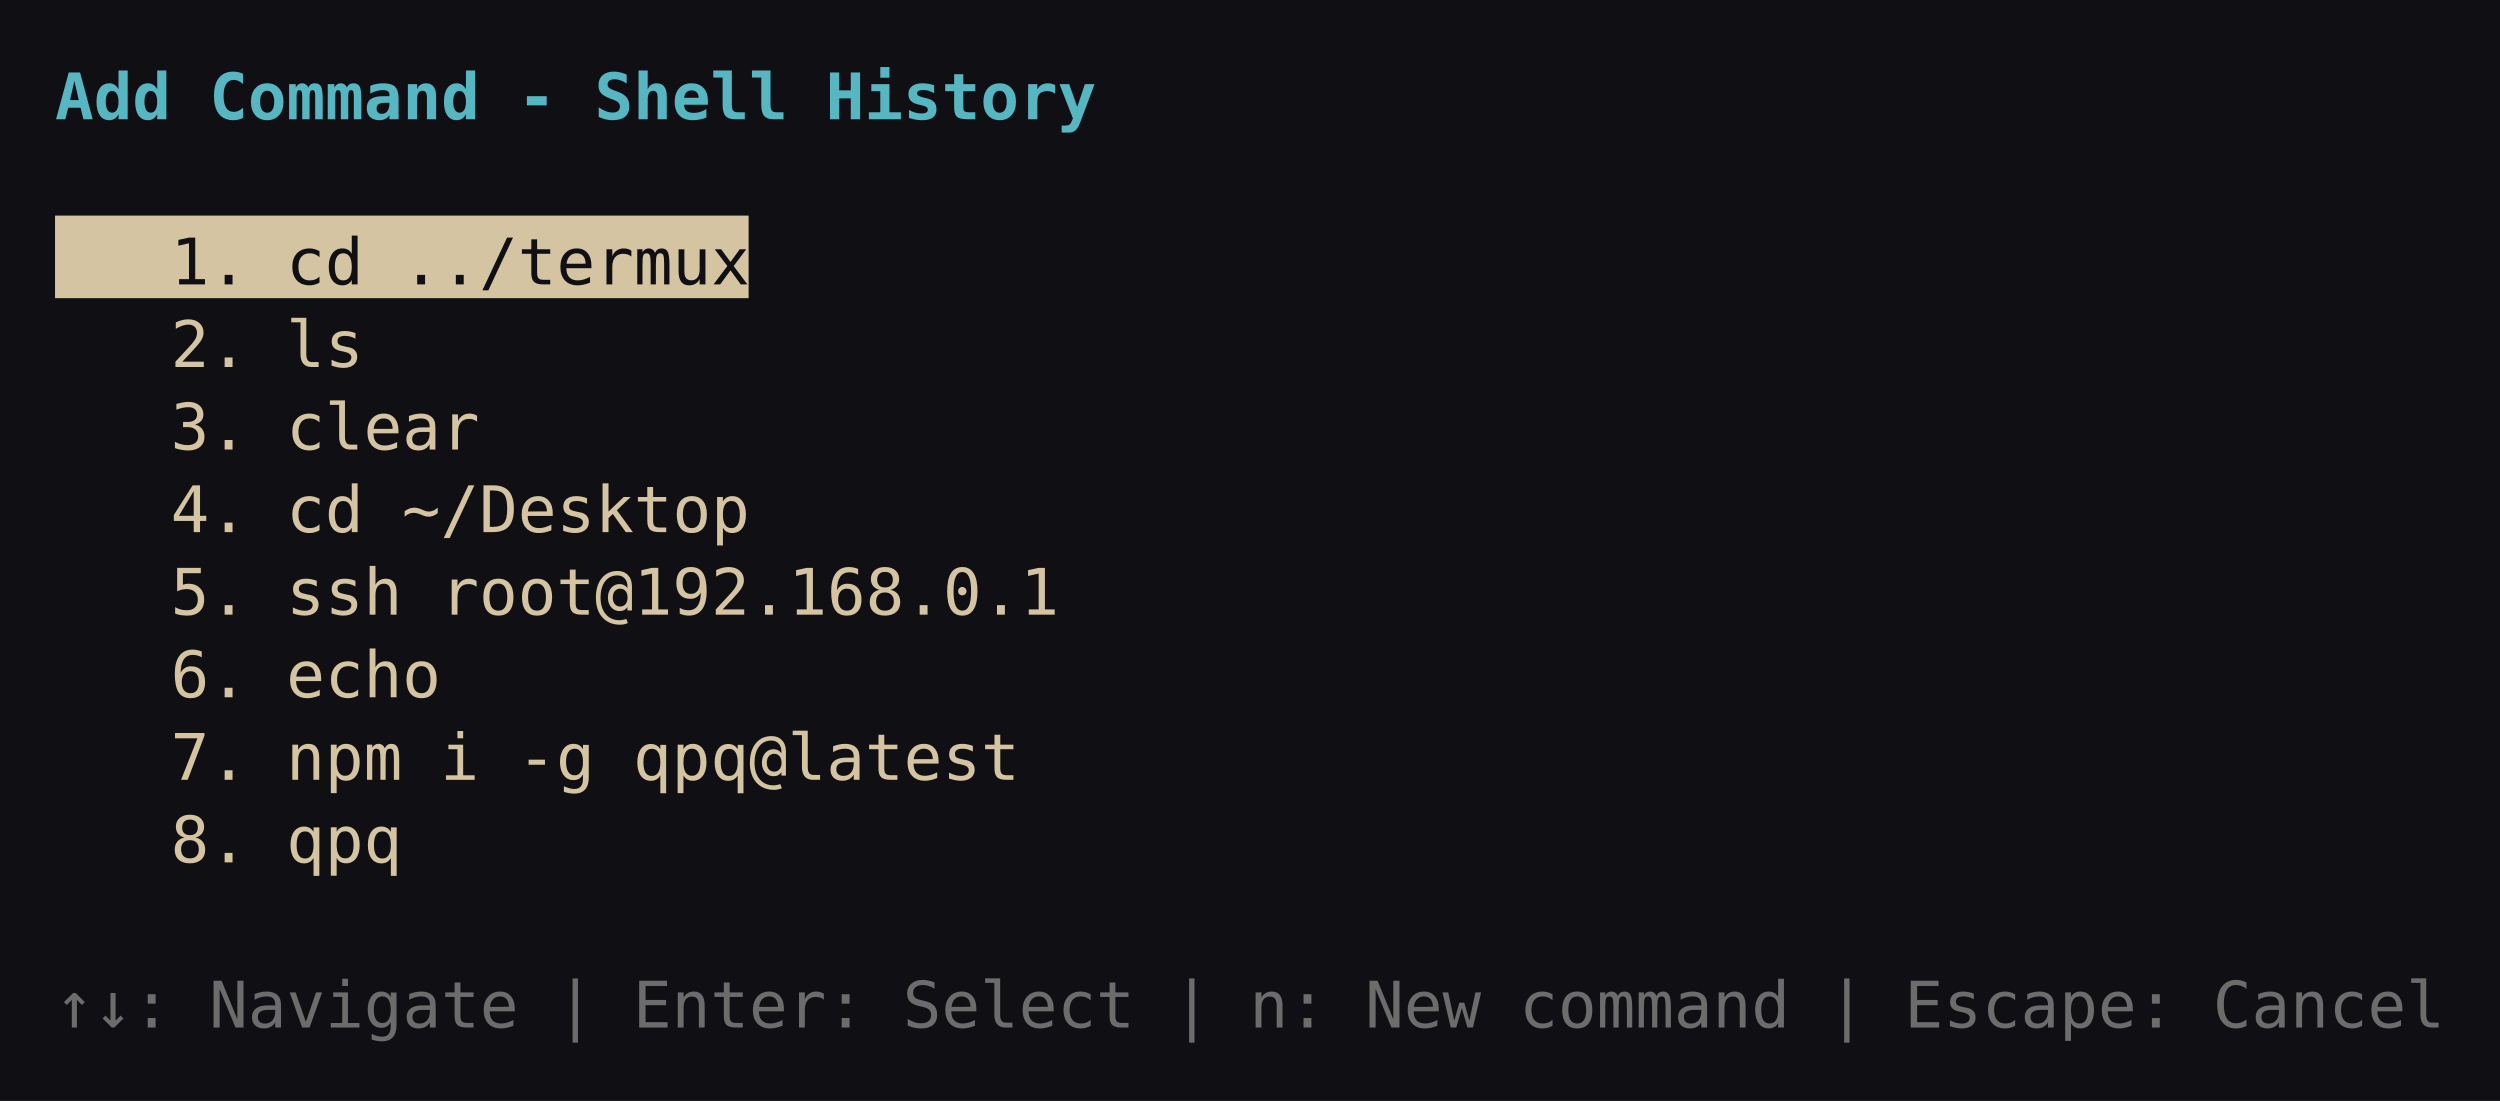
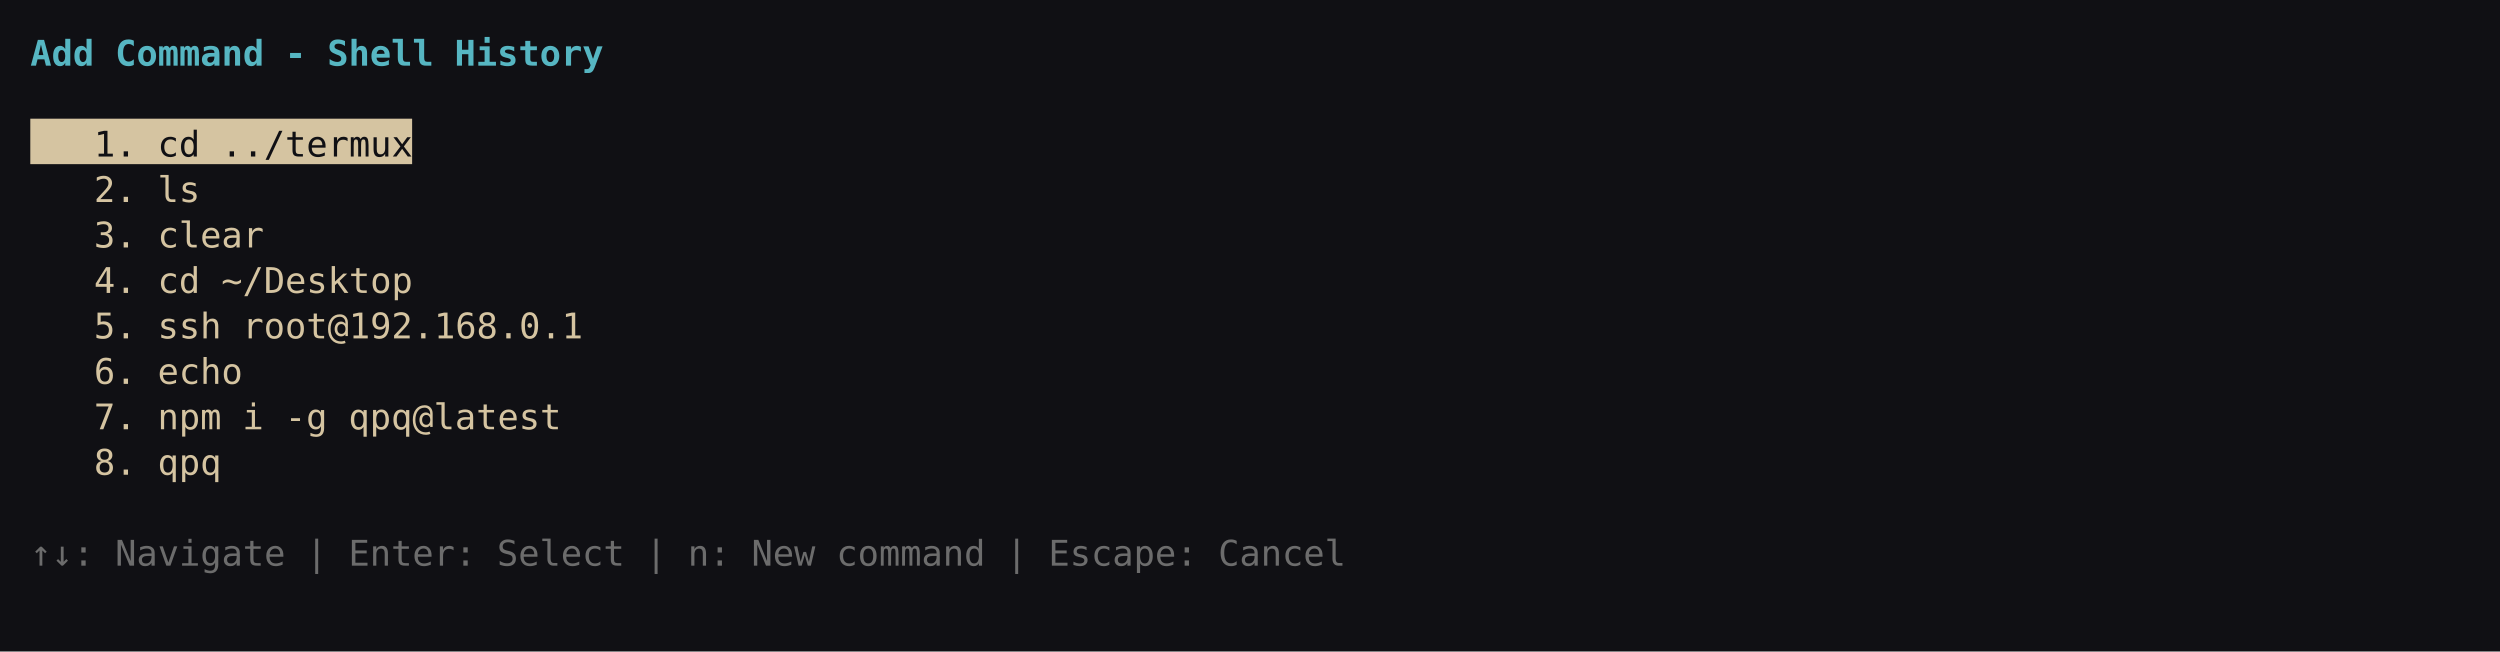
- <svg xmlns="http://www.w3.org/2000/svg" width="545" height="240" viewBox="0 0 545 240" font-family="ui-monospace, SFMono-Regular, Menlo, Consolas, 'DejaVu Sans Mono', monospace" font-size="14">
-   <rect width="545" height="240" fill="#101014" />
+ <svg xmlns="http://www.w3.org/2000/svg" width="990" height="258" viewBox="0 0 990 258" font-family="ui-monospace, SFMono-Regular, Menlo, Consolas, 'DejaVu Sans Mono', monospace" font-size="14">
+   <rect width="990" height="258" fill="#101014" />
  <text x="12.0" y="26.0" fill="#56b6c2" font-weight="bold" textLength="25.2" lengthAdjust="spacingAndGlyphs" xml:space="preserve">Add</text>
  <text x="45.6" y="26.0" fill="#56b6c2" font-weight="bold" textLength="58.8" lengthAdjust="spacingAndGlyphs" xml:space="preserve">Command</text>
  <text x="112.8" y="26.0" fill="#56b6c2" font-weight="bold" textLength="8.4" lengthAdjust="spacingAndGlyphs" xml:space="preserve">-</text>
  <text x="129.6" y="26.0" fill="#56b6c2" font-weight="bold" textLength="42.0" lengthAdjust="spacingAndGlyphs" xml:space="preserve">Shell</text>
  <text x="180.0" y="26.0" fill="#56b6c2" font-weight="bold" textLength="58.8" lengthAdjust="spacingAndGlyphs" xml:space="preserve">History</text>
  <rect x="12.0" y="47.0" width="151.2" height="18.0" fill="#d5c4a1" />
  <text x="37.2" y="62.0" fill="#101014" textLength="16.8" lengthAdjust="spacingAndGlyphs" xml:space="preserve">1.</text>
  <text x="62.4" y="62.0" fill="#101014" textLength="16.8" lengthAdjust="spacingAndGlyphs" xml:space="preserve">cd</text>
  <text x="87.6" y="62.0" fill="#101014" textLength="75.6" lengthAdjust="spacingAndGlyphs" xml:space="preserve">../termux</text>
  <text x="37.2" y="80.0" fill="#d5c4a1" textLength="16.8" lengthAdjust="spacingAndGlyphs" xml:space="preserve">2.</text>
  <text x="62.4" y="80.0" fill="#d5c4a1" textLength="16.8" lengthAdjust="spacingAndGlyphs" xml:space="preserve">ls</text>
  <text x="37.2" y="98.0" fill="#d5c4a1" textLength="16.8" lengthAdjust="spacingAndGlyphs" xml:space="preserve">3.</text>
  <text x="62.4" y="98.0" fill="#d5c4a1" textLength="42.0" lengthAdjust="spacingAndGlyphs" xml:space="preserve">clear</text>
  <text x="37.2" y="116.0" fill="#d5c4a1" textLength="16.8" lengthAdjust="spacingAndGlyphs" xml:space="preserve">4.</text>
  <text x="62.4" y="116.0" fill="#d5c4a1" textLength="16.8" lengthAdjust="spacingAndGlyphs" xml:space="preserve">cd</text>
  <text x="87.6" y="116.0" fill="#d5c4a1" textLength="75.6" lengthAdjust="spacingAndGlyphs" xml:space="preserve">~/Desktop</text>
  <text x="37.2" y="134.0" fill="#d5c4a1" textLength="16.8" lengthAdjust="spacingAndGlyphs" xml:space="preserve">5.</text>
  <text x="62.4" y="134.0" fill="#d5c4a1" textLength="25.2" lengthAdjust="spacingAndGlyphs" xml:space="preserve">ssh</text>
  <text x="96.0" y="134.0" fill="#d5c4a1" textLength="134.4" lengthAdjust="spacingAndGlyphs" xml:space="preserve">root@192.168.0.1</text>
  <text x="37.2" y="152.0" fill="#d5c4a1" textLength="16.8" lengthAdjust="spacingAndGlyphs" xml:space="preserve">6.</text>
  <text x="62.4" y="152.0" fill="#d5c4a1" textLength="33.6" lengthAdjust="spacingAndGlyphs" xml:space="preserve">echo</text>
  <text x="37.2" y="170.0" fill="#d5c4a1" textLength="16.8" lengthAdjust="spacingAndGlyphs" xml:space="preserve">7.</text>
  <text x="62.4" y="170.0" fill="#d5c4a1" textLength="25.2" lengthAdjust="spacingAndGlyphs" xml:space="preserve">npm</text>
  <text x="96.0" y="170.0" fill="#d5c4a1" textLength="8.4" lengthAdjust="spacingAndGlyphs" xml:space="preserve">i</text>
  <text x="112.8" y="170.0" fill="#d5c4a1" textLength="16.8" lengthAdjust="spacingAndGlyphs" xml:space="preserve">-g</text>
  <text x="138.0" y="170.0" fill="#d5c4a1" textLength="84.0" lengthAdjust="spacingAndGlyphs" xml:space="preserve">qpq@latest</text>
  <text x="37.2" y="188.0" fill="#d5c4a1" textLength="16.8" lengthAdjust="spacingAndGlyphs" xml:space="preserve">8.</text>
  <text x="62.4" y="188.0" fill="#d5c4a1" textLength="25.2" lengthAdjust="spacingAndGlyphs" xml:space="preserve">qpq</text>
  <text x="12.0" y="224.0" fill="#6c6c6c" textLength="25.2" lengthAdjust="spacingAndGlyphs" xml:space="preserve">↑↓:</text>
  <text x="45.6" y="224.0" fill="#6c6c6c" textLength="67.2" lengthAdjust="spacingAndGlyphs" xml:space="preserve">Navigate</text>
  <text x="121.2" y="224.0" fill="#6c6c6c" textLength="8.4" lengthAdjust="spacingAndGlyphs" xml:space="preserve">|</text>
  <text x="138.0" y="224.0" fill="#6c6c6c" textLength="50.4" lengthAdjust="spacingAndGlyphs" xml:space="preserve">Enter:</text>
  <text x="196.8" y="224.0" fill="#6c6c6c" textLength="50.4" lengthAdjust="spacingAndGlyphs" xml:space="preserve">Select</text>
  <text x="255.6" y="224.0" fill="#6c6c6c" textLength="8.4" lengthAdjust="spacingAndGlyphs" xml:space="preserve">|</text>
  <text x="272.4" y="224.0" fill="#6c6c6c" textLength="16.8" lengthAdjust="spacingAndGlyphs" xml:space="preserve">n:</text>
  <text x="297.6" y="224.0" fill="#6c6c6c" textLength="25.2" lengthAdjust="spacingAndGlyphs" xml:space="preserve">New</text>
  <text x="331.2" y="224.0" fill="#6c6c6c" textLength="58.8" lengthAdjust="spacingAndGlyphs" xml:space="preserve">command</text>
  <text x="398.4" y="224.0" fill="#6c6c6c" textLength="8.4" lengthAdjust="spacingAndGlyphs" xml:space="preserve">|</text>
  <text x="415.2" y="224.0" fill="#6c6c6c" textLength="58.8" lengthAdjust="spacingAndGlyphs" xml:space="preserve">Escape:</text>
  <text x="482.4" y="224.0" fill="#6c6c6c" textLength="50.4" lengthAdjust="spacingAndGlyphs" xml:space="preserve">Cancel</text>
</svg>
